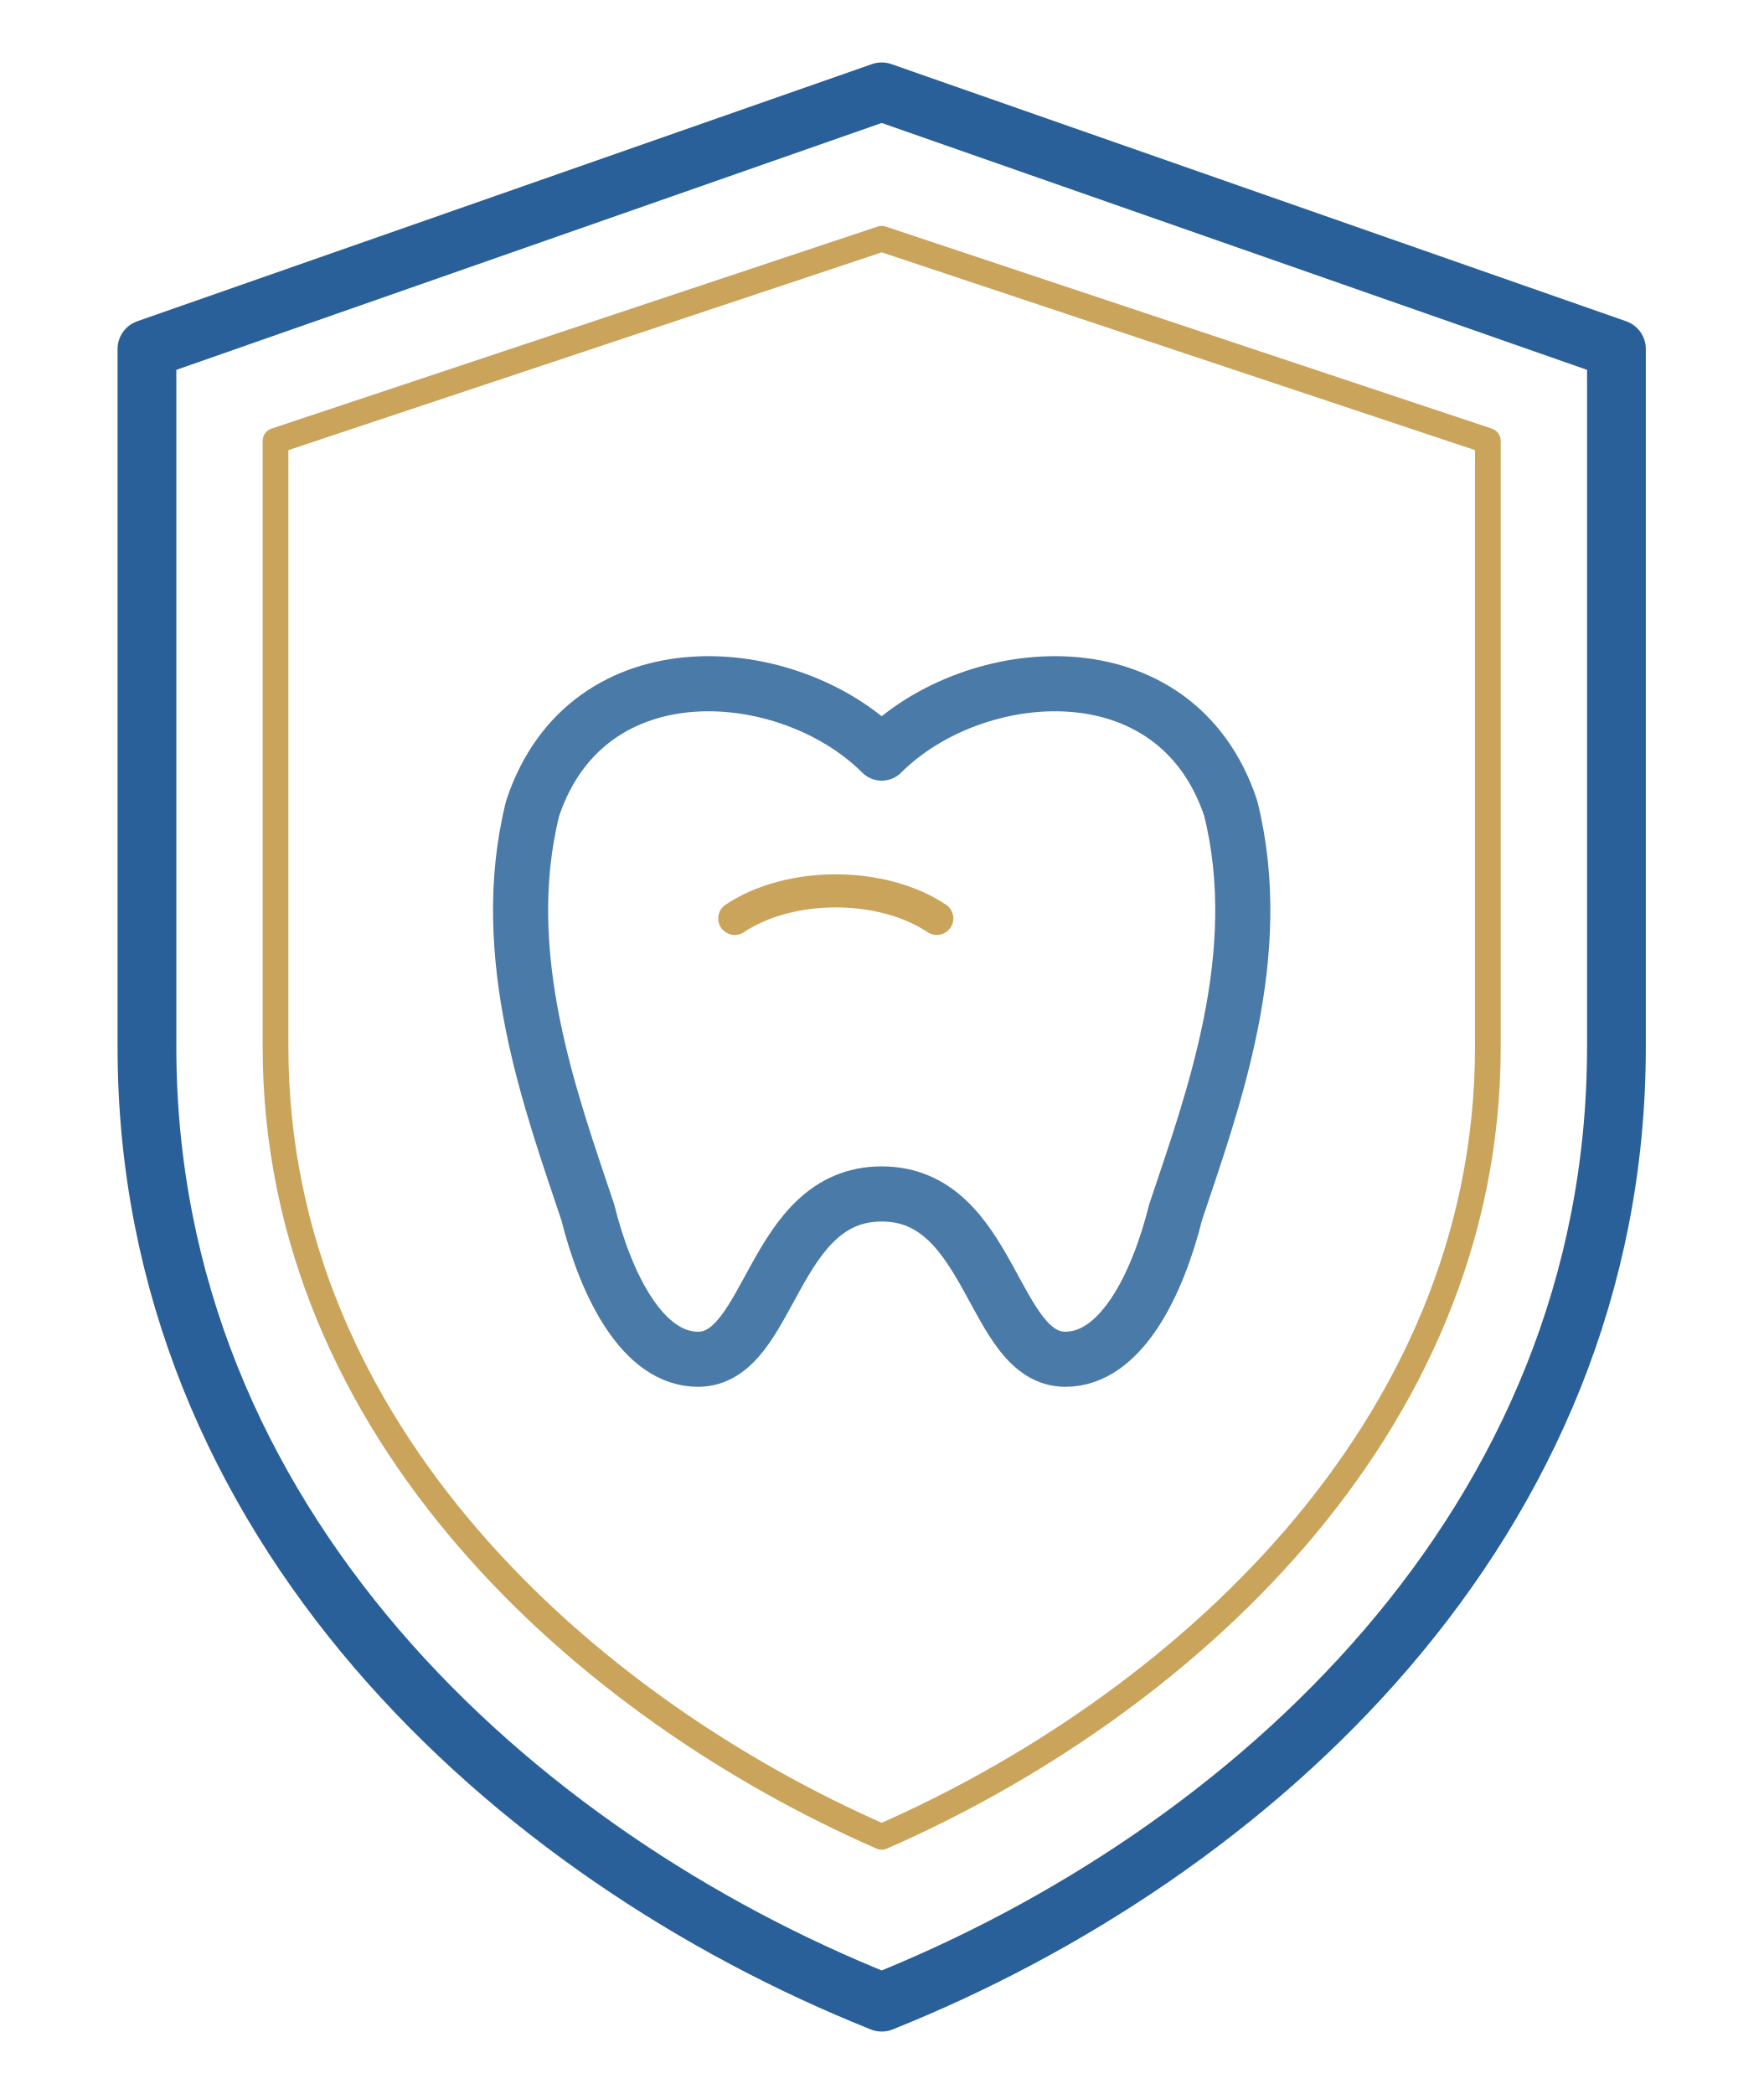
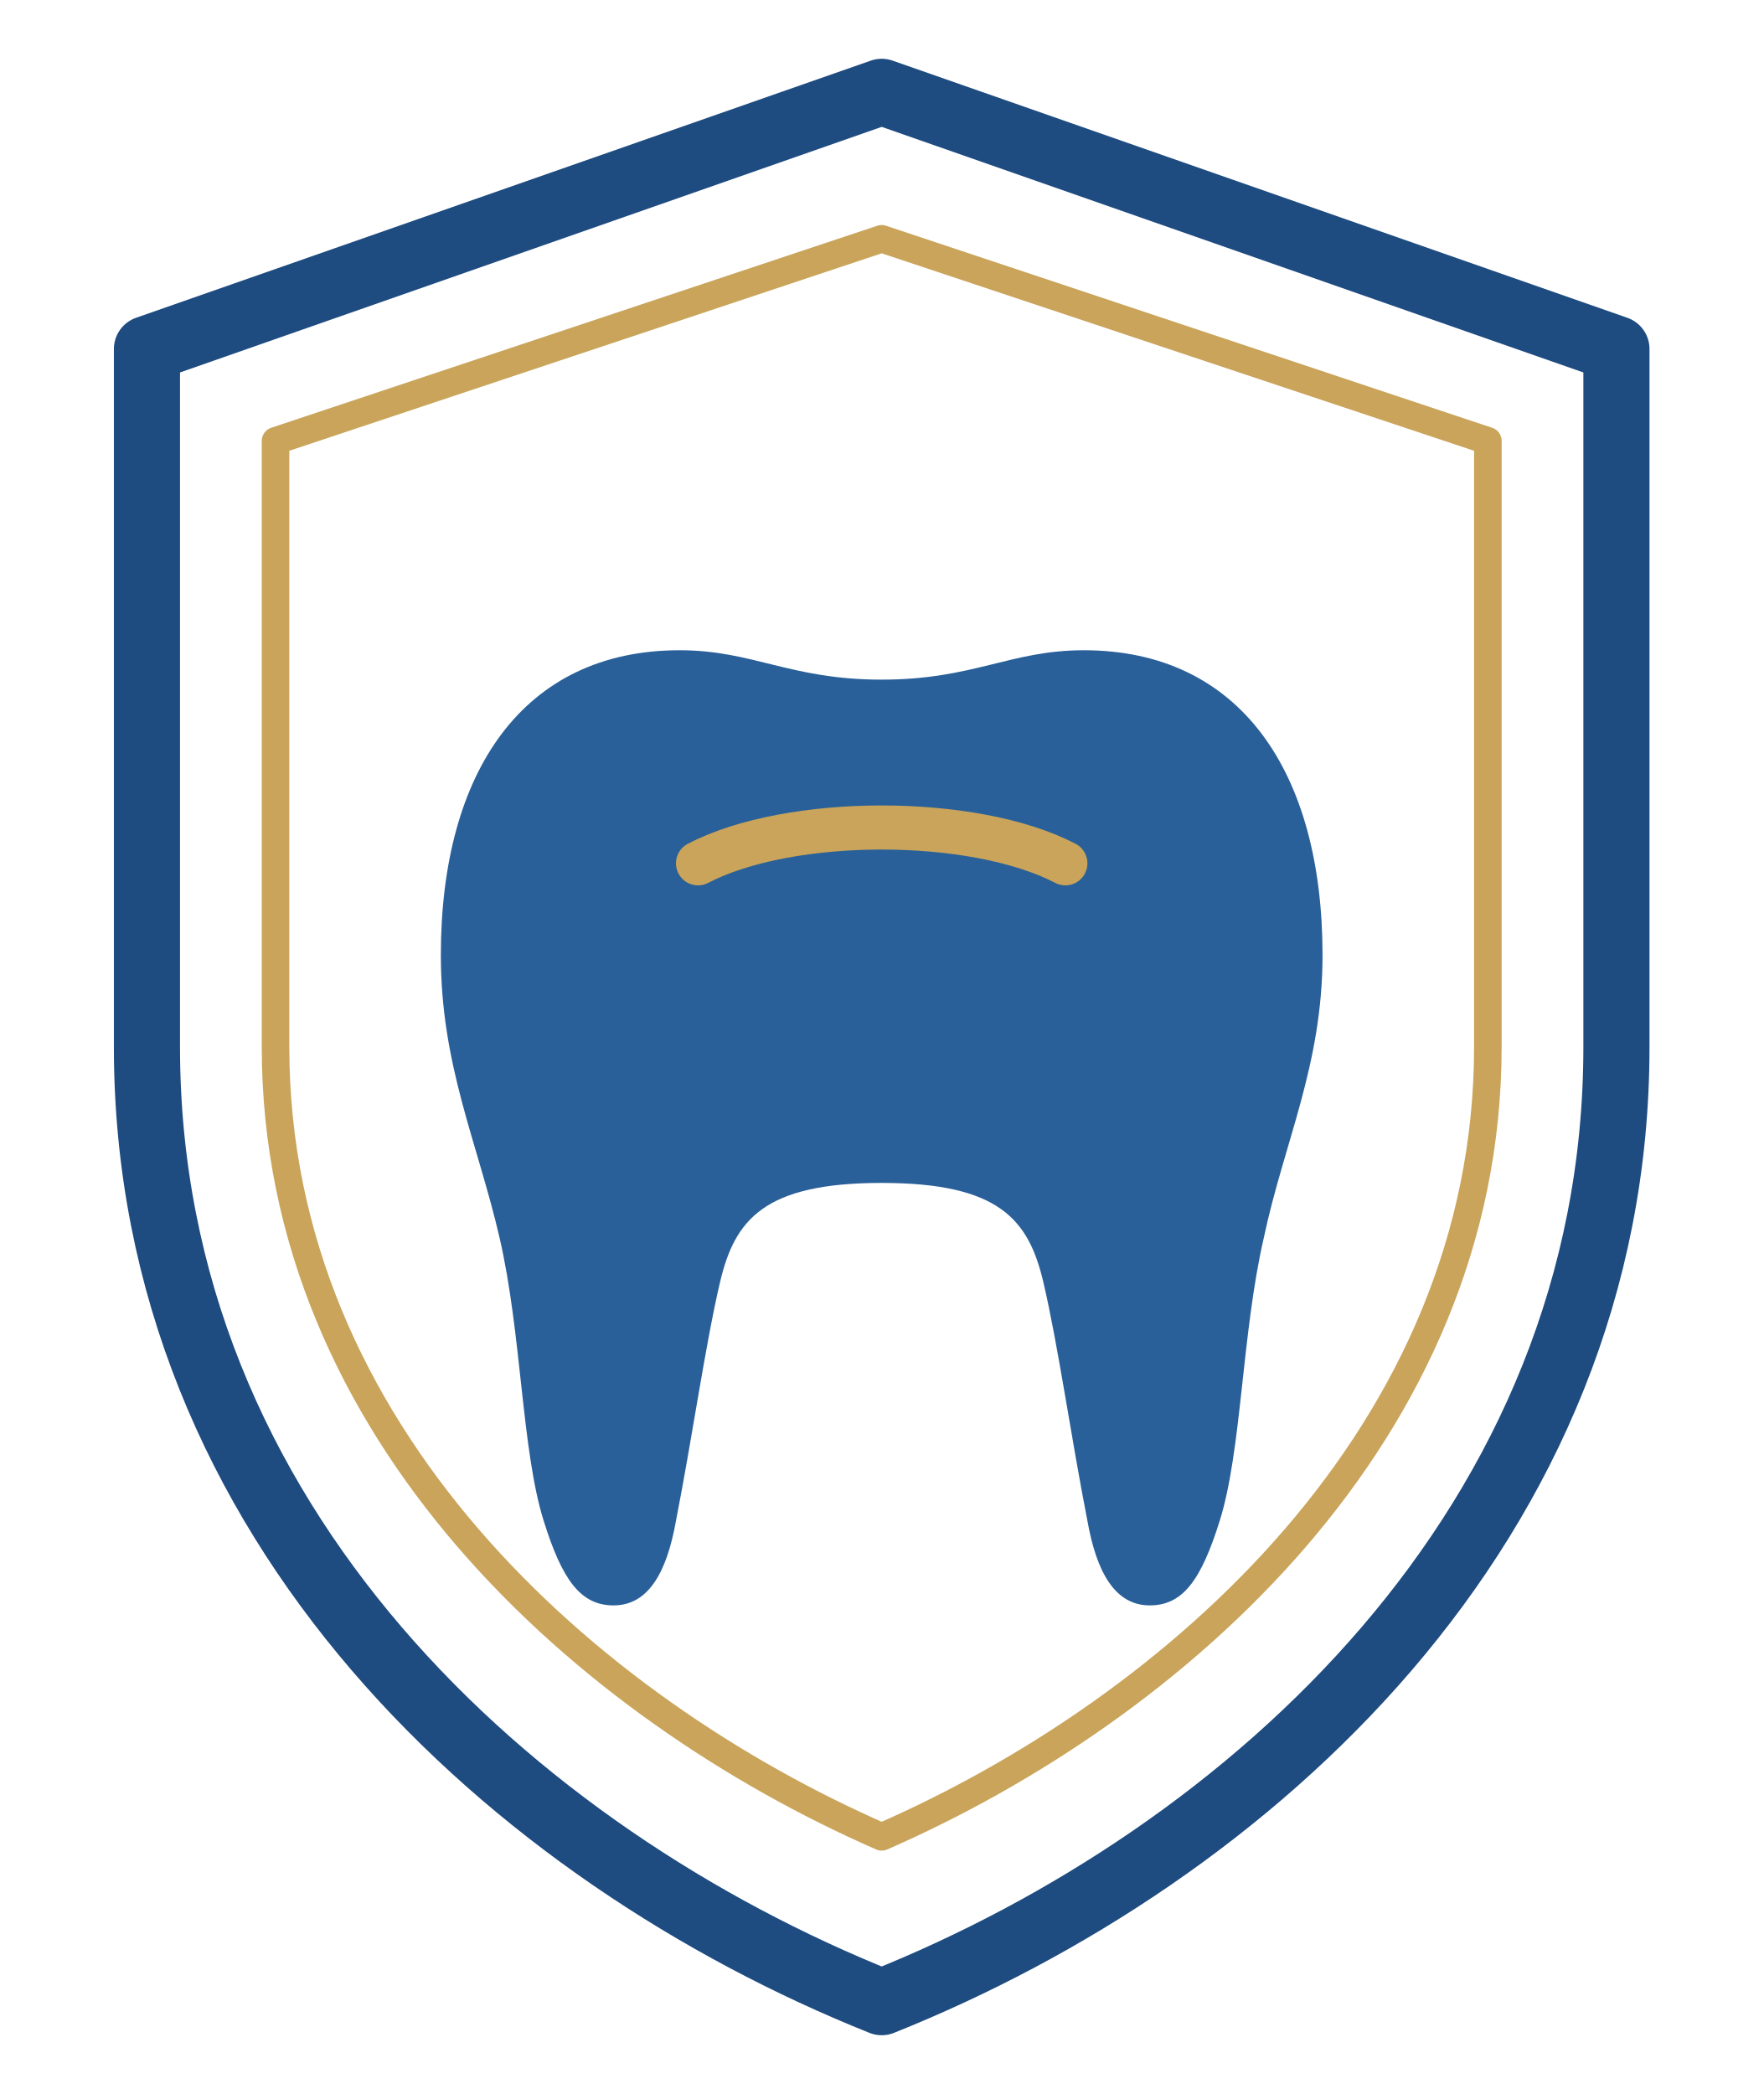
<svg xmlns="http://www.w3.org/2000/svg" viewBox="0 0 96 114" role="img" aria-label="Wappen Zahnmedizin">
-   <path d="M48 5 L88 19 V57 C88 83 68 101 48 109 C28 101 8 83 8 57 V19 Z" fill="none" stroke="#2A6099" stroke-width="3.2" stroke-linejoin="round" />
-   <path d="M48 13 L81 24 V57 C81 78 64 93 48 100 C32 93 15 78 15 57 V24 Z" fill="none" stroke="#C9A45A" stroke-width="1.4" stroke-linejoin="round" />
-   <path d="M48 41c-5-5-16-6-19 3-2 8 1 16 3 22 1 4 3 8 6 8 4 0 4-9 10-9s6 9 10 9c3 0 5-4 6-8 2-6 5-14 3-22-3-9-14-8-19-3z" fill="none" stroke="#4A7AA8" stroke-width="3" stroke-linejoin="round" />
-   <path d="M40 50c3-2 8-2 11 0" fill="none" stroke="#C9A45A" stroke-width="1.8" stroke-linecap="round" />
+   <path d="M48 5 L88 19 V57 C88 83 68 101 48 109 C28 101 8 83 8 57 V19 Z" fill="none" stroke="#1E4B80" stroke-width="3.6" stroke-linejoin="round" />
+   <path d="M48 13 L81 24 V57 C81 78 64 93 48 100 C32 93 15 78 15 57 V24 Z" fill="none" stroke="#C9A45A" stroke-width="1.5" stroke-linejoin="round" />
+   <path d="M48 37c-5 0-7-1.6-11-1.6C28.5 35.4 24 42 24 52c0 6 2 10.2 3.2 15.4            1.2 5.2 1.2 11.6 2.4 15.4 1 3.2 2 4.6 3.8 4.6 1.9 0 2.9-1.8 3.4-4.6            .9-4.6 1.6-9.6 2.4-13 .8-3.4 2.4-5.4 8.8-5.4s8 2 8.8 5.4c.8 3.4 1.5 8.4 2.4 13            .5 2.8 1.5 4.6 3.4 4.6 1.8 0 2.8-1.4 3.8-4.6 1.2-3.8 1.2-10.2 2.4-15.4            C69.9 62.2 72 58 72 52c0-10-4.5-16.6-13-16.6-4 0-6 1.6-11 1.6z" fill="#2A6099" />
+   <path d="M38 47c5-2.6 15-2.6 20 0" fill="none" stroke="#C9A45A" stroke-width="2.4" stroke-linecap="round" />
</svg>
